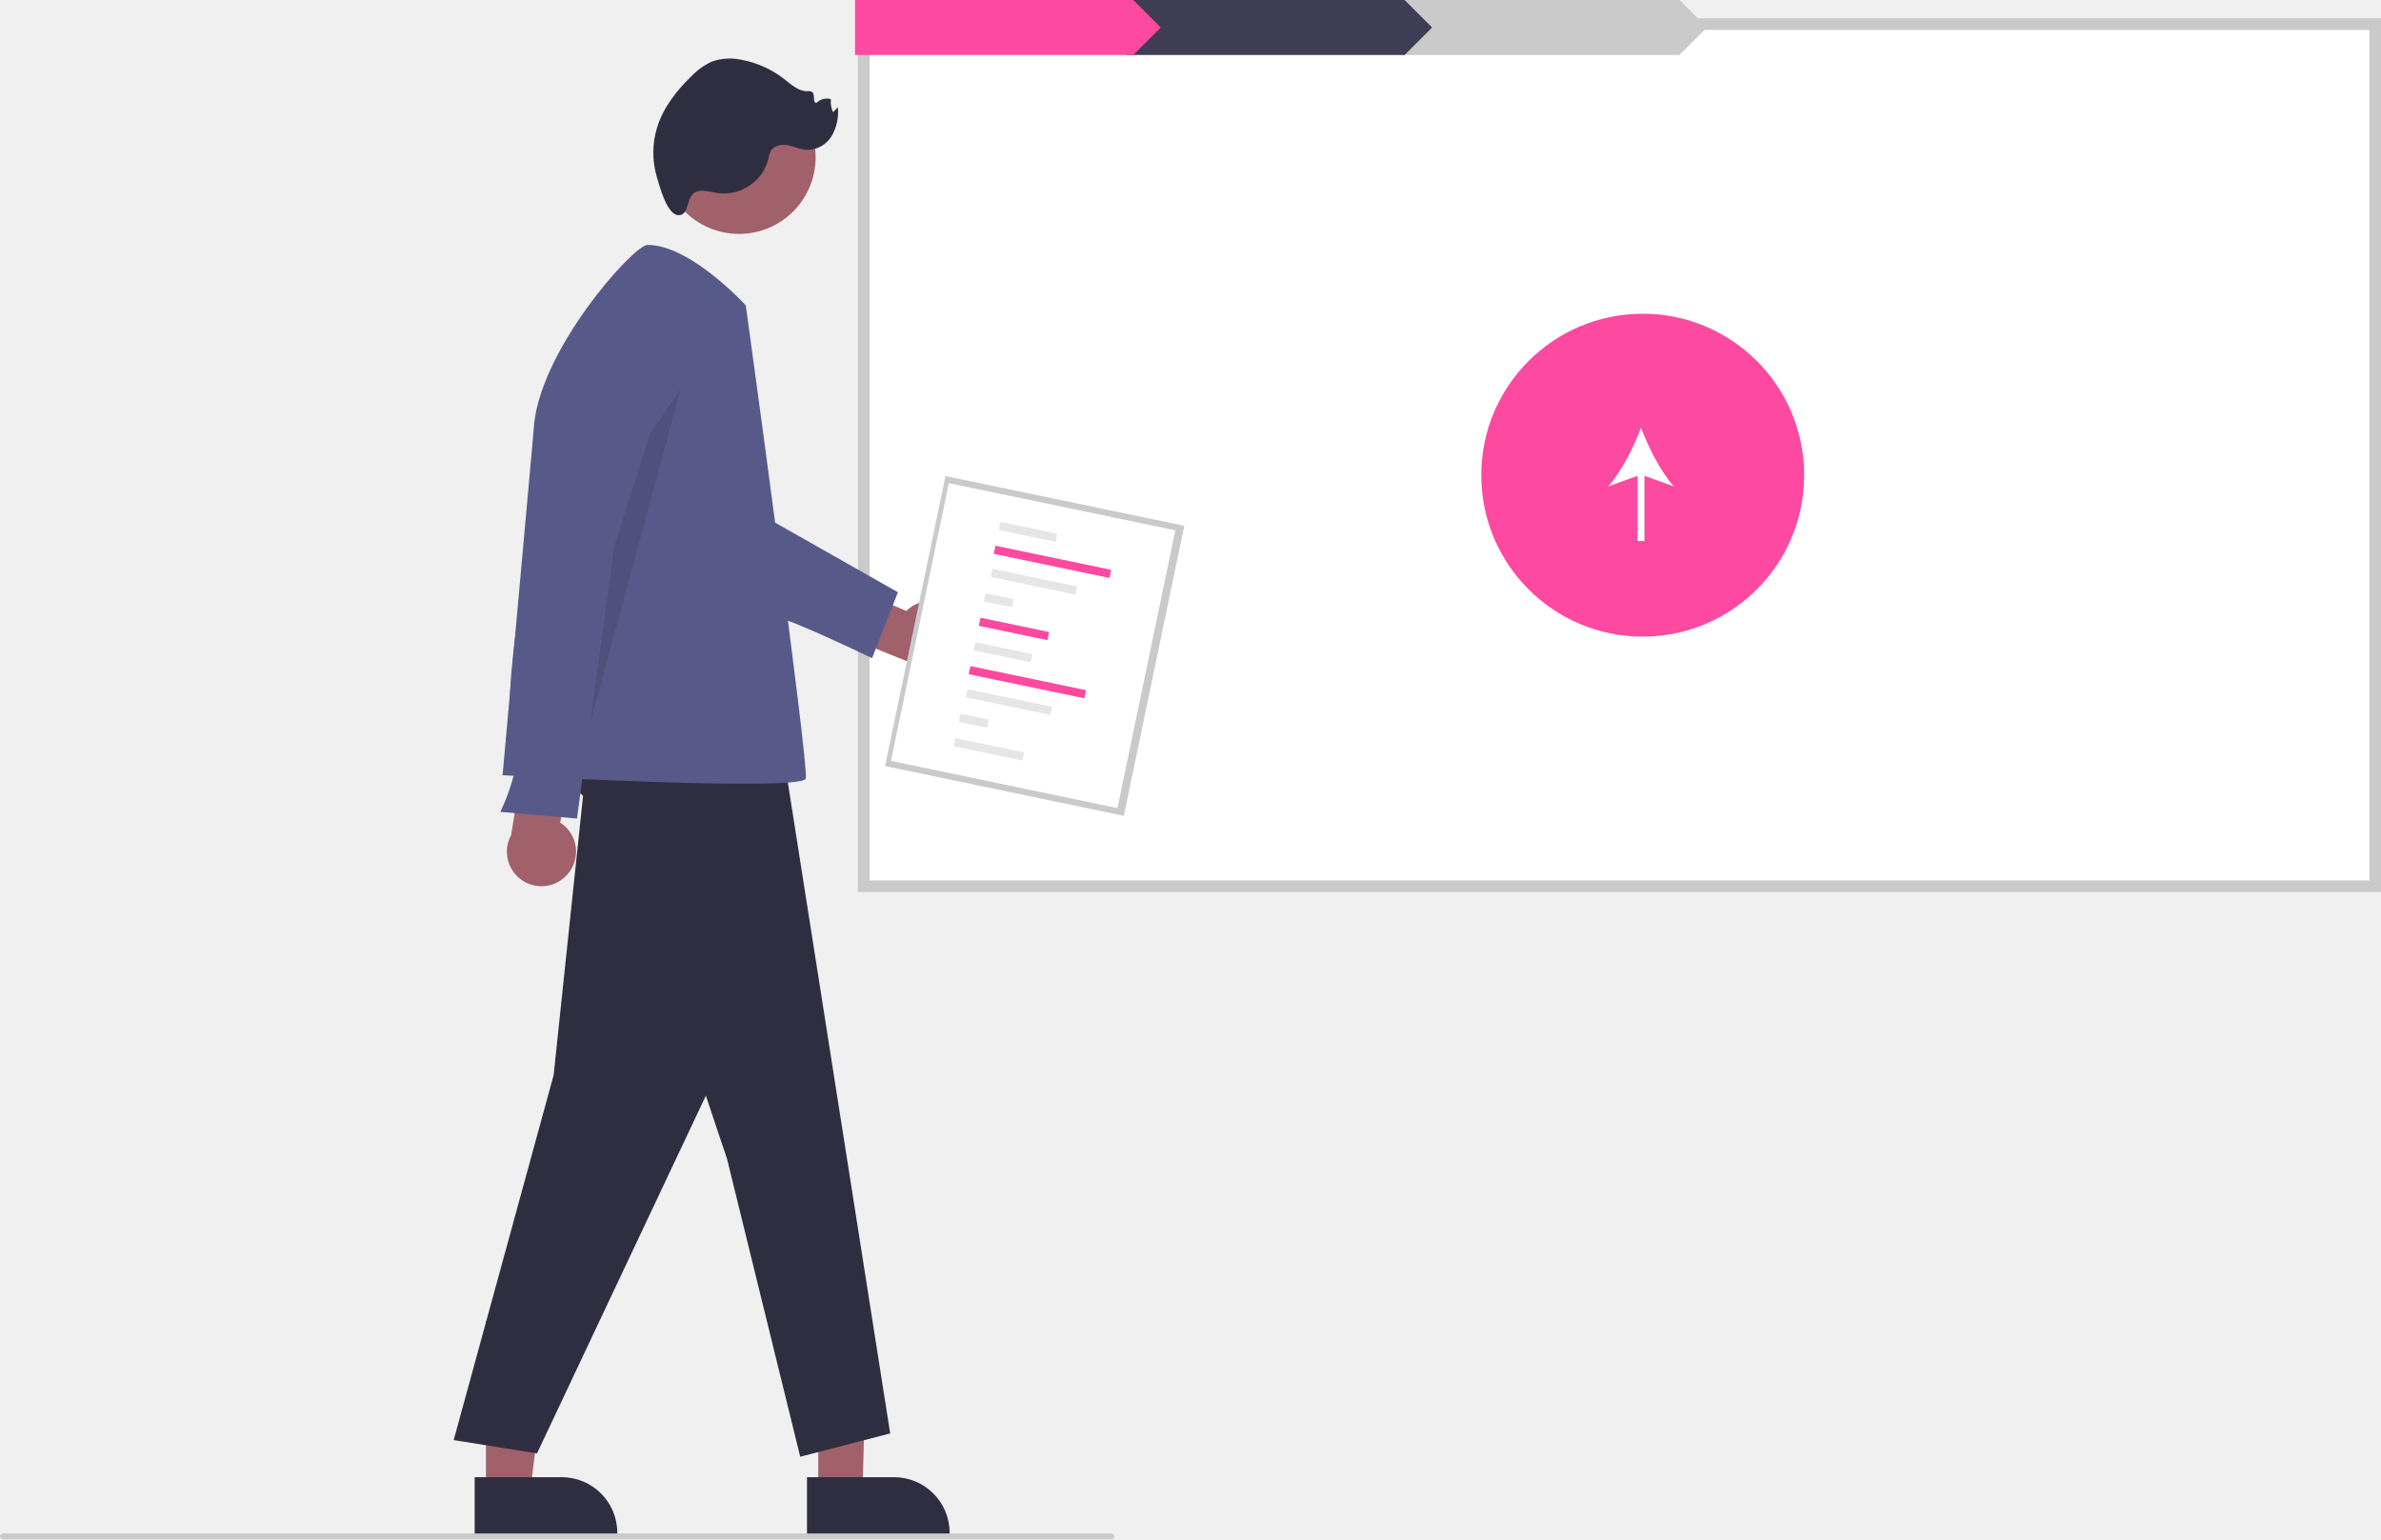
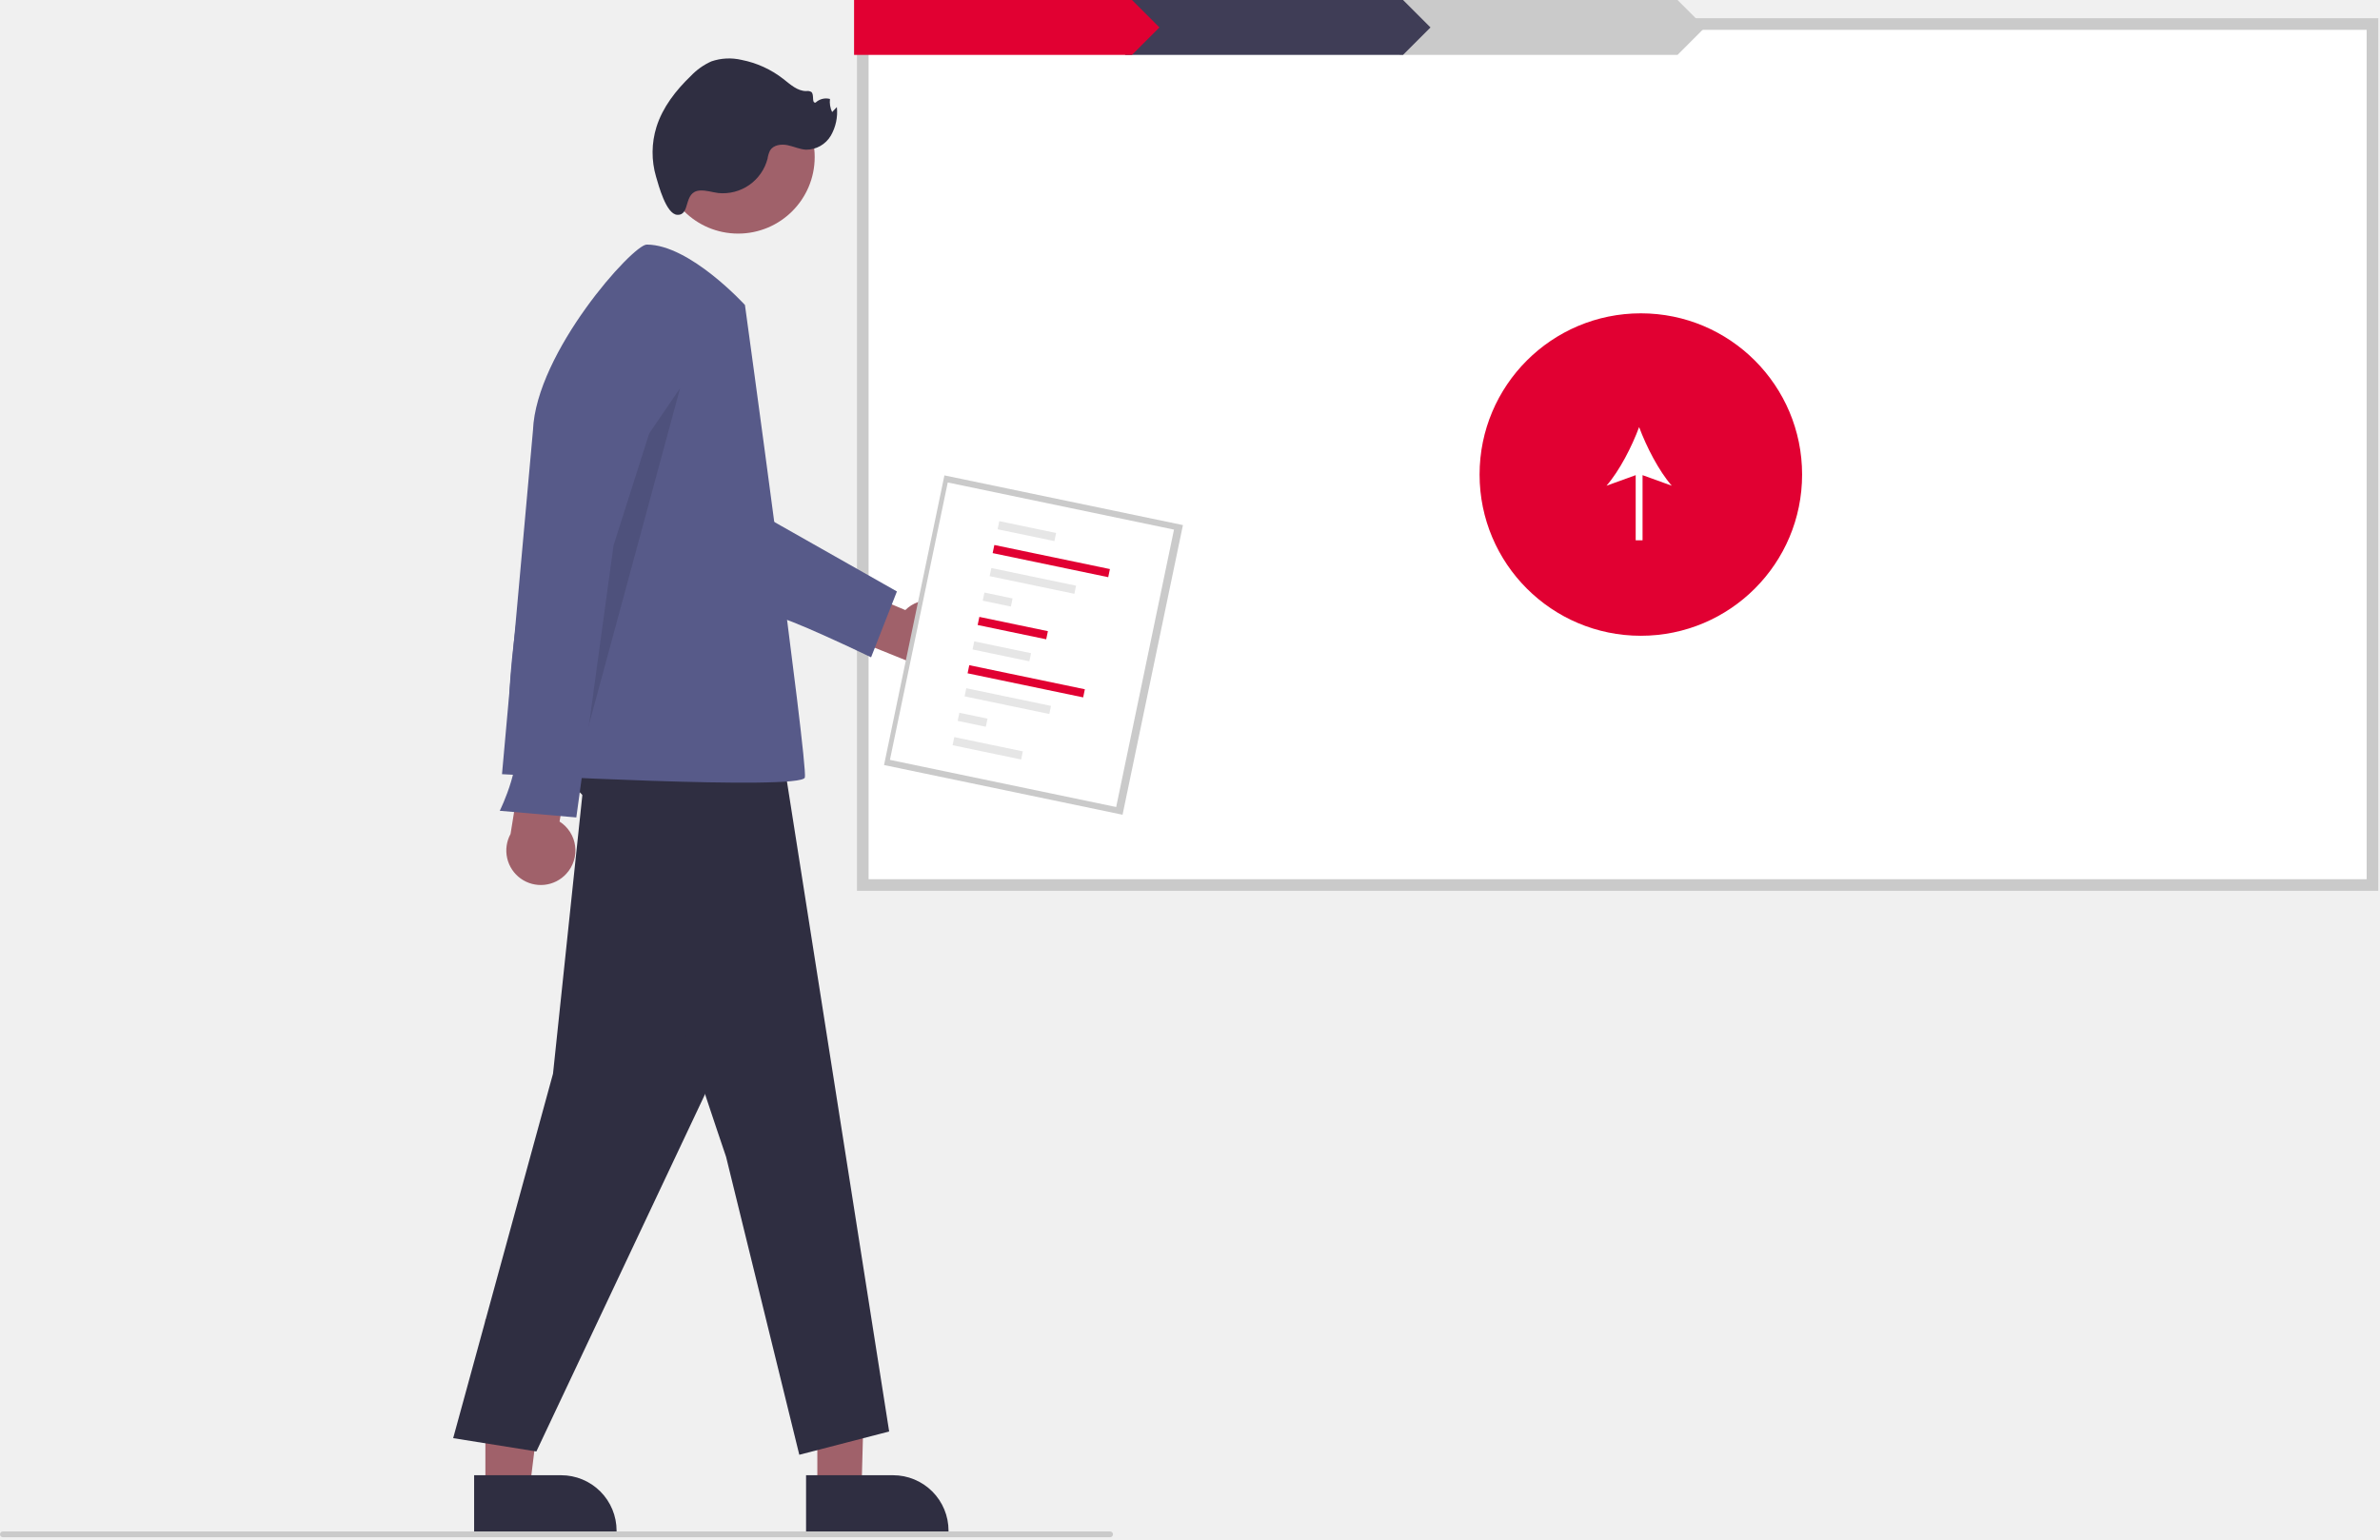
- <svg xmlns="http://www.w3.org/2000/svg" id="a8b98021-721c-4667-b7e6-39dd1f61f4ea" data-name="Layer 1" width="818.406" height="529.105" viewBox="0 0 818.406 529.105">
-   <path d="M1007.203,490.067h-519.506V193.712h519.506Z" transform="translate(-190.7972 -185.4475)" fill="#fff" />
-   <path d="M1009.203,492.067H485.697v-300.355h523.506Zm-519.506-4h515.506v-292.355H489.697Z" transform="translate(-190.7972 -185.4475)" fill="#cacaca" />
-   <circle cx="564.641" cy="163.335" r="55.493" fill="#fd49a0" />
-   <path d="M766.079,352.627c-4.497-5.157-8.742-13.478-11.23-20.184-2.486,6.706-6.731,15.026-11.228,20.184l10.047-3.635v22.414h2.361V348.992Z" transform="translate(-190.7972 -185.4475)" fill="#fff" />
-   <polygon points="577.272 18.891 481.63 18.891 481.63 0 577.272 0 586.712 9.446 577.272 18.891" fill="#cacaca" />
-   <polygon points="482.815 18.891 387.175 18.891 387.175 0 482.815 0 492.257 9.446 482.815 18.891" fill="#3f3d56" />
-   <polygon points="389.541 18.891 293.899 18.891 293.899 0 389.541 0 398.982 9.446 389.541 18.891" fill="#fd49a0" />
-   <path d="M207.567,712.818l.295-1.321c.065-.29,6.752-29.206,28.804-45.391,22.052-16.185,51.642-13.895,51.938-13.87l1.349.114-.295,1.32c-.065.29-6.752,29.205-28.804,45.391-22.052,16.185-51.642,13.895-51.938,13.87Zm30.496-44.807c-18.645,13.684-25.953,36.816-27.546,42.641,6.036.223,30.312.177,48.939-13.495,18.624-13.67,25.948-36.813,27.546-42.641C280.963,654.293,256.689,654.34,238.064,668.011Z" transform="translate(-190.7972 -185.4475)" fill="#f0f0f0" />
-   <path d="M246.402,674.766c-10.678,25.047-37.05,37.799-37.05,37.799s-9.059-27.857,1.619-52.904,37.05-37.799,37.05-37.799S257.08,649.719,246.402,674.766Z" transform="translate(-190.7972 -185.4475)" fill="#f0f0f0" />
-   <path d="M520.363,397.115a11.811,11.811,0,0,0-18.032-1.69l-24.888-10.444L467.407,398.557,502.761,412.812a11.875,11.875,0,0,0,17.602-15.698Z" transform="translate(-190.7972 -185.4475)" fill="#a0616a" />
-   <polygon points="281.261 512.726 296.464 512.725 297.94 458.653 281.258 454.085 281.261 512.726" fill="#a0616a" />
-   <path d="M468.18,693.21l29.941-.001h.001a19.082,19.082,0,0,1,19.081,19.08v.62l-49.022.002Z" transform="translate(-190.7972 -185.4475)" fill="#2f2e41" />
-   <polygon points="167.032 512.726 182.235 512.725 189.468 454.084 167.029 454.085 167.032 512.726" fill="#a0616a" />
-   <path d="M353.951,693.21l29.941-.001h.001a19.082,19.082,0,0,1,19.081,19.08v.62l-49.022.002Z" transform="translate(-190.7972 -185.4475)" fill="#2f2e41" />
-   <path d="M449.203,360.553l50.238,28.466L490.551,411.687s-30.952-14.916-32.986-13.862S449.203,360.553,449.203,360.553Z" transform="translate(-190.7972 -185.4475)" fill="#575a89" />
-   <path d="M392.553,446.189,381.1,554.992,346.741,680.444l28.632,4.581,82.461-174.7-14.889-93.914L417.749,407.249Z" transform="translate(-190.7972 -185.4475)" fill="#2f2e41" />
-   <path d="M374.228,445.044s28.636,16.823,37.975,49.509c10,35,28.452,89.072,28.452,89.072l25.196,102.546,30.923-8.017L460.125,445.044l-30.923-26.342L389.117,414.121Z" transform="translate(-190.7972 -185.4475)" fill="#2f2e41" />
-   <circle cx="254.008" cy="54.059" r="26.342" fill="#a0616a" />
-   <path d="M447.149,290.429s-18.915-20.8-33.804-20.8c-4.786,0-38.096,37.116-39.143,63.924L363.543,451.915s103.076,5.726,104.222,1.145S447.149,290.429,447.149,290.429Z" transform="translate(-190.7972 -185.4475)" fill="#575a89" />
-   <path d="M431.682,251.021c2.113-.126,4.176.588,6.274.867a15.881,15.881,0,0,0,16.974-11.84,9.084,9.084,0,0,1,.868-2.829c1.155-1.886,3.787-2.246,5.956-1.812s4.225,1.449,6.434,1.565a9.852,9.852,0,0,0,8.503-4.812,16.319,16.319,0,0,0,2.087-9.856l-1.635,1.716a8.305,8.305,0,0,1-.74-4.514,5.238,5.238,0,0,0-4.961,1.27c-1.442.153-.354-2.674-1.425-3.651a2.478,2.478,0,0,0-1.743-.326c-3.067.03-5.548-2.316-7.966-4.205a33.848,33.848,0,0,0-14.296-6.521,18.808,18.808,0,0,0-10.431.506,22.282,22.282,0,0,0-7.044,4.997c-5.142,4.945-9.696,10.755-11.835,17.561a29.562,29.562,0,0,0-.142,17.142c.862,2.91,3.46,12.874,7.263,13.106C428.603,259.673,425.734,251.376,431.682,251.021Z" transform="translate(-190.7972 -185.4475)" fill="#2f2e41" />
-   <polygon points="234.047 133.571 207.073 173.132 198.447 265.027 234.047 133.571" opacity="0.1" style="isolation:isolate" />
-   <path d="M385.696,486.169a11.811,11.811,0,0,0-2.349-17.958l4.667-26.584L372.55,434.851l-6.063,37.634a11.875,11.875,0,0,0,19.209,13.684Z" transform="translate(-190.7972 -185.4475)" fill="#a0616a" />
-   <path d="M400.4,281.813l-27.553,89.383s-10.233,56.958-5.652,66.12-4.419,27.196-4.419,27.196l26.342,2.291,12.806-93.607L424.621,301.882S433.613,276.087,400.4,281.813Z" transform="translate(-190.7972 -185.4475)" fill="#575a89" />
-   <rect id="e8310426-6c31-4dda-9e6e-1765924c3d10" data-name="Rectangle 25-2" x="495.518" y="365.553" width="101.84" height="83.84" transform="translate(-154.7514 673.8303) rotate(-78.2271)" fill="#cacaca" />
-   <rect id="bd122e35-a1c1-49ee-8743-926b8ce798e5" data-name="Rectangle 25-3" x="497.149" y="367.598" width="97.531" height="79.531" transform="translate(-155.0618 673.2306) rotate(-78.2271)" fill="#fff" />
-   <g id="b64708cb-dce5-48be-ac10-94f92b9c889b" data-name="Group 22">
-     <rect id="e09379fd-2478-48f1-b81f-f54c4e3c9c7a" data-name="Rectangle 28" x="542.732" y="358.276" width="2.853" height="19.965" transform="translate(-118.1769 640.3857) rotate(-78.2271)" fill="#e6e6e6" />
-     <rect id="b4bf12c6-107b-4d74-a31b-e84a4ab6c7a8" data-name="Rectangle 29" x="551.136" y="358.254" width="2.853" height="40.626" transform="translate(-121.5798 656.8185) rotate(-78.2271)" fill="#fd49a0" />
-     <rect id="bbdf33c8-f624-40e0-a78f-3d0040dad156" data-name="Rectangle 30" x="544.795" y="370.506" width="2.853" height="29.779" transform="translate(-133.3111 656.046) rotate(-78.2271)" fill="#e6e6e6" />
-     <rect id="b44a9e07-be4b-414d-8ba3-c4e4a982d953" data-name="Rectangle 31" x="532.678" y="386.865" width="2.853" height="9.893" transform="translate(-149.237 649.2915) rotate(-78.2271)" fill="#e6e6e6" />
-     <rect id="f17ee27a-91b7-41cc-9a5a-26a98e12cdc2" data-name="Rectangle 32" x="537.887" y="389.583" width="2.853" height="24.097" transform="translate(-154.7044 662.2064) rotate(-78.2271)" fill="#fd49a0" />
-     <rect id="f9a19cfe-d4ee-44fa-ab4d-3d6547ba1e46" data-name="Rectangle 38" x="534.109" y="399.65" width="2.853" height="19.965" transform="translate(-165.5447 664.8766) rotate(-78.2271)" fill="#e6e6e6" />
-     <rect id="b9542e79-7d8c-492f-96e6-2c189a246911" data-name="Rectangle 39" x="542.513" y="399.628" width="2.853" height="40.626" transform="translate(-168.9471 681.3091) rotate(-78.2271)" fill="#fd49a0" />
-     <rect id="f3fa939e-a9e2-4fac-b505-074c9ee61dc4" data-name="Rectangle 40" x="536.172" y="411.88" width="2.853" height="29.779" transform="translate(-180.6783 680.5367) rotate(-78.2271)" fill="#e6e6e6" />
-     <rect id="a1de6102-8b84-4497-ba07-467d8fb2348b" data-name="Rectangle 41" x="524.055" y="428.24" width="2.853" height="9.893" transform="translate(-196.6047 673.7824) rotate(-78.2271)" fill="#e6e6e6" />
-     <rect id="be3007b6-c1ef-41ba-b96c-a7356ec98b0f" data-name="Rectangle 42" x="529.263" y="430.957" width="2.853" height="24.097" transform="translate(-202.0722 686.6973) rotate(-78.2271)" fill="#e6e6e6" />
+ <svg xmlns="http://www.w3.org/2000/svg" width="819" height="530" viewBox="0 0 819 530" fill="none">
+   <g id="publish_on_cloud-1 1" clip-path="url(#clip0)">
+     <path id="Vector" d="M816.405 304.619H296.899V8.265H816.405V304.619Z" fill="white" />
+     <path id="Vector_2" d="M818.406 306.62H294.9V6.265H818.406V306.62ZM298.9 302.62H814.406V10.265H298.9V302.62Z" fill="#CACACA" />
+     <path id="Vector_3" d="M564.641 218.828C595.289 218.828 620.134 193.983 620.134 163.335C620.134 132.688 595.289 107.843 564.641 107.843C533.994 107.843 509.149 132.688 509.149 163.335C509.149 193.983 533.994 218.828 564.641 218.828Z" fill="#E10032" />
+     <path id="Vector_4" d="M575.281 167.179C570.785 162.021 566.539 153.701 564.051 146.995C561.565 153.701 557.32 162.021 552.823 167.179L562.87 163.544V185.958H565.232V163.544L575.281 167.179Z" fill="white" />
+     <path id="Vector_5" d="M577.272 18.891H481.63V0H577.272L586.712 9.446L577.272 18.891Z" fill="#CACACA" />
+     <path id="Vector_6" d="M482.815 18.891H387.175V0H482.815L492.257 9.446L482.815 18.891Z" fill="#3F3D56" />
+     <path id="Vector_7" d="M389.541 18.891H293.899V0H389.541L398.982 9.446L389.541 18.891Z" fill="#E10032" />
+     <path id="Vector_8" d="M16.77 527.371L17.065 526.05C17.131 525.76 23.817 496.845 45.869 480.66C67.921 464.474 97.511 466.765 97.807 466.79L99.156 466.904L98.86 468.224C98.795 468.514 92.108 497.429 70.057 513.614C48.004 529.8 18.415 527.509 18.119 527.484L16.77 527.371ZM47.266 482.564C28.622 496.248 21.313 519.38 19.721 525.205C25.756 525.428 50.033 525.382 68.659 511.71C87.284 498.04 94.607 474.897 96.205 469.069C90.166 468.846 65.892 468.893 47.266 482.564Z" fill="#F0F0F0" />
+     <path id="Vector_9" d="M55.605 489.319C44.926 514.366 18.554 527.118 18.554 527.118C18.554 527.118 9.495 499.261 20.174 474.214C30.852 449.167 57.224 436.415 57.224 436.415C57.224 436.415 66.283 464.272 55.605 489.319Z" fill="#F0F0F0" />
+     <path id="Vector_10" d="M329.565 211.667C328.585 210.246 327.305 209.056 325.816 208.183C324.326 207.31 322.663 206.774 320.944 206.613C319.225 206.451 317.491 206.669 315.865 207.251C314.239 207.832 312.761 208.763 311.533 209.977L286.645 199.533L276.61 213.11L311.964 227.365C314.141 229.291 316.949 230.352 319.856 230.347C322.763 230.341 325.567 229.269 327.737 227.334C329.907 225.399 331.291 222.736 331.628 219.848C331.965 216.961 331.231 214.05 329.565 211.667H329.565Z" fill="#A0616A" />
+     <path id="Vector_11" d="M281.261 512.726L296.464 512.725L297.94 458.653L281.258 454.085L281.261 512.726Z" fill="#A0616A" />
+     <path id="Vector_12" d="M277.383 507.762L307.324 507.761H307.325C312.385 507.761 317.238 509.771 320.816 513.349C324.395 516.928 326.405 521.781 326.405 526.841V527.461L277.384 527.463L277.383 507.762Z" fill="#2F2E41" />
+     <path id="Vector_13" d="M167.032 512.726L182.235 512.725L189.468 454.084L167.029 454.085L167.032 512.726Z" fill="#A0616A" />
+     <path id="Vector_14" d="M163.154 507.762L193.095 507.761H193.096C198.156 507.761 203.009 509.771 206.587 513.349C210.166 516.928 212.176 521.781 212.176 526.841V527.461L163.155 527.463L163.154 507.762Z" fill="#2F2E41" />
+     <path id="Vector_15" d="M258.406 175.105L308.644 203.572L299.754 226.24C299.754 226.24 268.802 211.324 266.768 212.378C264.735 213.432 258.406 175.105 258.406 175.105Z" fill="#575A89" />
+     <path id="Vector_16" d="M201.756 260.742L190.303 369.544L155.944 494.997L184.576 499.578L267.037 324.878L252.149 230.964L226.952 221.802L201.756 260.742Z" fill="#2F2E41" />
+     <path id="Vector_17" d="M183.431 259.596C183.431 259.596 212.067 276.418 221.405 309.105C231.405 344.105 249.858 398.176 249.858 398.176L275.054 500.723L305.977 492.706L269.328 259.596L238.405 233.254L198.32 228.673L183.431 259.596Z" fill="#2F2E41" />
+     <path id="Vector_18" d="M254.008 80.4C268.556 80.4 280.349 68.607 280.349 54.059C280.349 39.51 268.556 27.717 254.008 27.717C239.46 27.717 227.666 39.51 227.666 54.059C227.666 68.607 239.46 80.4 254.008 80.4Z" fill="#A0616A" />
+     <path id="Vector_19" d="M256.352 104.982C256.352 104.982 237.437 84.182 222.548 84.182C217.763 84.182 184.453 121.297 183.406 148.105L172.746 266.468C172.746 266.468 275.822 272.195 276.967 267.613C278.113 263.032 256.352 104.982 256.352 104.982Z" fill="#575A89" />
+     <path id="Vector_20" d="M240.885 65.573C242.998 65.447 245.061 66.161 247.16 66.44C250.937 66.821 254.726 65.837 257.84 63.665C260.954 61.492 263.187 58.277 264.134 54.6C264.267 53.616 264.56 52.66 265.002 51.771C266.158 49.885 268.789 49.525 270.958 49.959C273.127 50.392 275.183 51.408 277.392 51.524C279.106 51.53 280.791 51.09 282.282 50.246C283.774 49.402 285.019 48.184 285.895 46.711C287.613 43.728 288.344 40.278 287.982 36.855L286.347 38.571C285.683 37.165 285.426 35.601 285.607 34.057C284.74 33.826 283.829 33.822 282.961 34.044C282.092 34.267 281.295 34.708 280.646 35.327C279.204 35.48 280.292 32.652 279.221 31.675C278.7 31.355 278.079 31.239 277.478 31.349C274.41 31.379 271.929 29.032 269.512 27.144C265.324 23.879 260.427 21.645 255.216 20.623C251.761 19.803 248.145 19.979 244.785 21.129C242.133 22.319 239.74 24.017 237.741 26.126C232.598 31.07 228.044 36.88 225.905 43.686C224.166 49.261 224.117 55.225 225.763 60.828C226.625 63.737 229.224 73.702 233.027 73.934C237.806 74.225 234.937 65.928 240.885 65.573Z" fill="#2F2E41" />
+     <path id="Vector_21" opacity="0.1" d="M234.047 133.571L207.073 173.132L198.447 265.027L234.047 133.571Z" fill="black" />
+     <path id="Vector_22" d="M194.898 300.722C196.067 299.451 196.943 297.939 197.465 296.293C197.986 294.647 198.14 292.906 197.916 291.194C197.692 289.482 197.096 287.84 196.168 286.383C195.241 284.927 194.006 283.691 192.549 282.764L197.216 256.18L181.753 249.403L175.689 287.038C174.293 289.588 173.881 292.561 174.531 295.395C175.181 298.228 176.848 300.725 179.216 302.412C181.584 304.098 184.488 304.858 187.378 304.547C190.269 304.235 192.944 302.874 194.898 300.722H194.898Z" fill="#A0616A" />
+     <path id="Vector_23" d="M209.602 96.366L182.049 185.749C182.049 185.749 171.816 242.707 176.397 251.87C180.978 261.032 171.978 279.066 171.978 279.066L198.32 281.357L211.125 187.749L233.824 116.434C233.824 116.434 242.816 90.639 209.602 96.366Z" fill="#575A89" />
+     <path id="Rectangle 25-2" d="M324.992 163.623L304.214 263.32L386.29 280.426L407.068 180.729L324.992 163.623Z" fill="#CACACA" />
+     <path id="Rectangle 25-3" d="M326.138 166.063L306.238 261.542L384.096 277.769L403.995 182.29L326.138 166.063Z" fill="white" />
+     <g id="Group 22">
+       <path id="Rectangle 28" d="M343.88 179.377L343.297 182.171L362.843 186.244L363.425 183.451L343.88 179.377Z" fill="#E6E6E6" />
+       <path id="Rectangle 29" d="M342.17 187.58L341.588 190.373L381.36 198.662L381.942 195.869L342.17 187.58Z" fill="#E10032" />
+       <path id="Rectangle 30" d="M341.139 195.514L340.557 198.308L369.71 204.384L370.292 201.59L341.139 195.514Z" fill="#E6E6E6" />
+       <path id="Rectangle 31" d="M338.757 203.958L338.174 206.752L347.859 208.77L348.441 205.977L338.757 203.958Z" fill="#E6E6E6" />
+       <path id="Rectangle 32" d="M337.012 212.33L336.43 215.123L360.02 220.04L360.602 217.246L337.012 212.33Z" fill="#E10032" />
+       <path id="Rectangle 38" d="M335.257 220.752L334.674 223.546L354.219 227.619L354.802 224.826L335.257 220.752Z" fill="#E6E6E6" />
+       <path id="Rectangle 39" d="M333.547 228.953L332.965 231.746L372.737 240.035L373.319 237.242L333.547 228.953Z" fill="#E10032" />
+       <path id="Rectangle 40" d="M332.516 236.887L331.934 239.681L361.087 245.757L361.669 242.963L332.516 236.887Z" fill="#E6E6E6" />
+       <path id="Rectangle 41" d="M330.133 245.333L329.551 248.127L339.236 250.145L339.818 247.352L330.133 245.333Z" fill="#E6E6E6" />
+       <path id="Rectangle 42" d="M328.389 253.704L327.807 256.497L351.397 261.414L351.979 258.62L328.389 253.704Z" fill="#E6E6E6" />
+     </g>
+     <path id="Vector_24" d="M382 529.105H1C0.735 529.105 0.48 529 0.293 528.813C0.105 528.625 0 528.371 0 528.105C0 527.84 0.105 527.586 0.293 527.398C0.48 527.211 0.735 527.105 1 527.105H382C382.265 527.105 382.52 527.211 382.707 527.398C382.895 527.586 383 527.84 383 528.105C383 528.371 382.895 528.625 382.707 528.813C382.52 529 382.265 529.105 382 529.105Z" fill="#CACACA" />
  </g>
-   <path d="M572.797,714.553h-381a1,1,0,0,1,0-2h381a1,1,0,0,1,0,2Z" transform="translate(-190.7972 -185.4475)" fill="#cacaca" />
+   <defs>
+     <clipPath id="clip0">
+       <rect width="818.406" height="529.105" fill="white" />
+     </clipPath>
+   </defs>
</svg>
